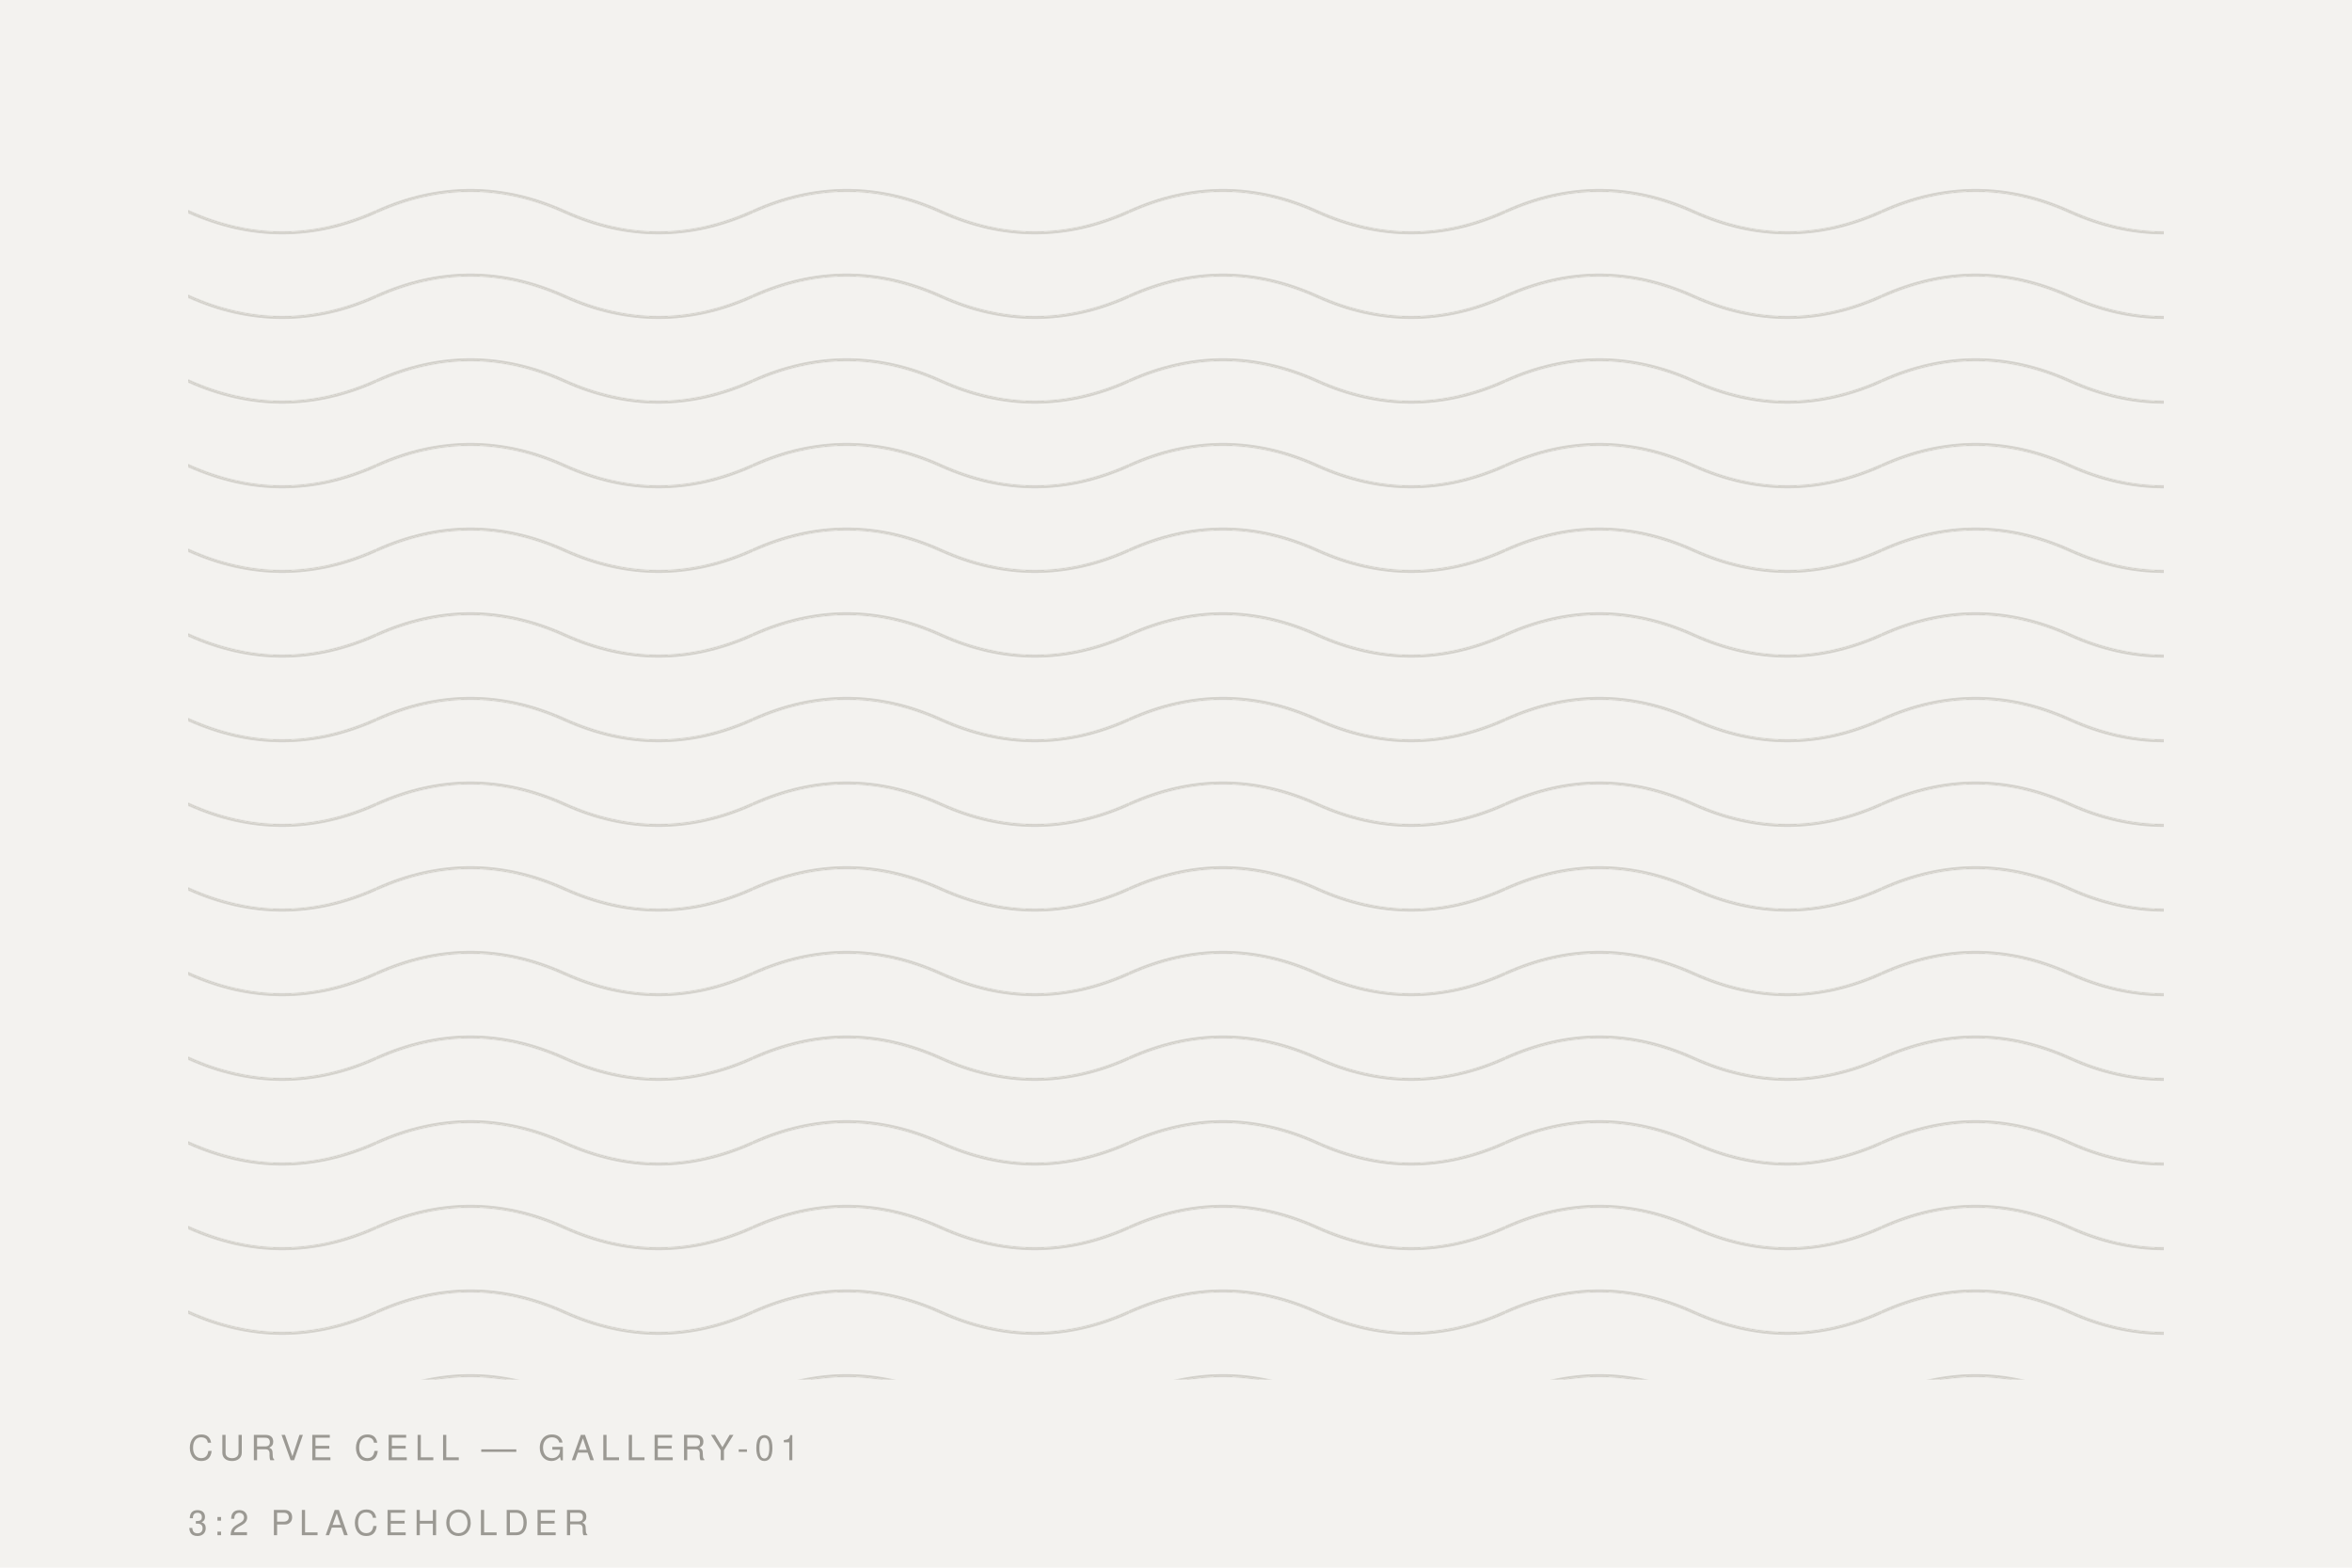
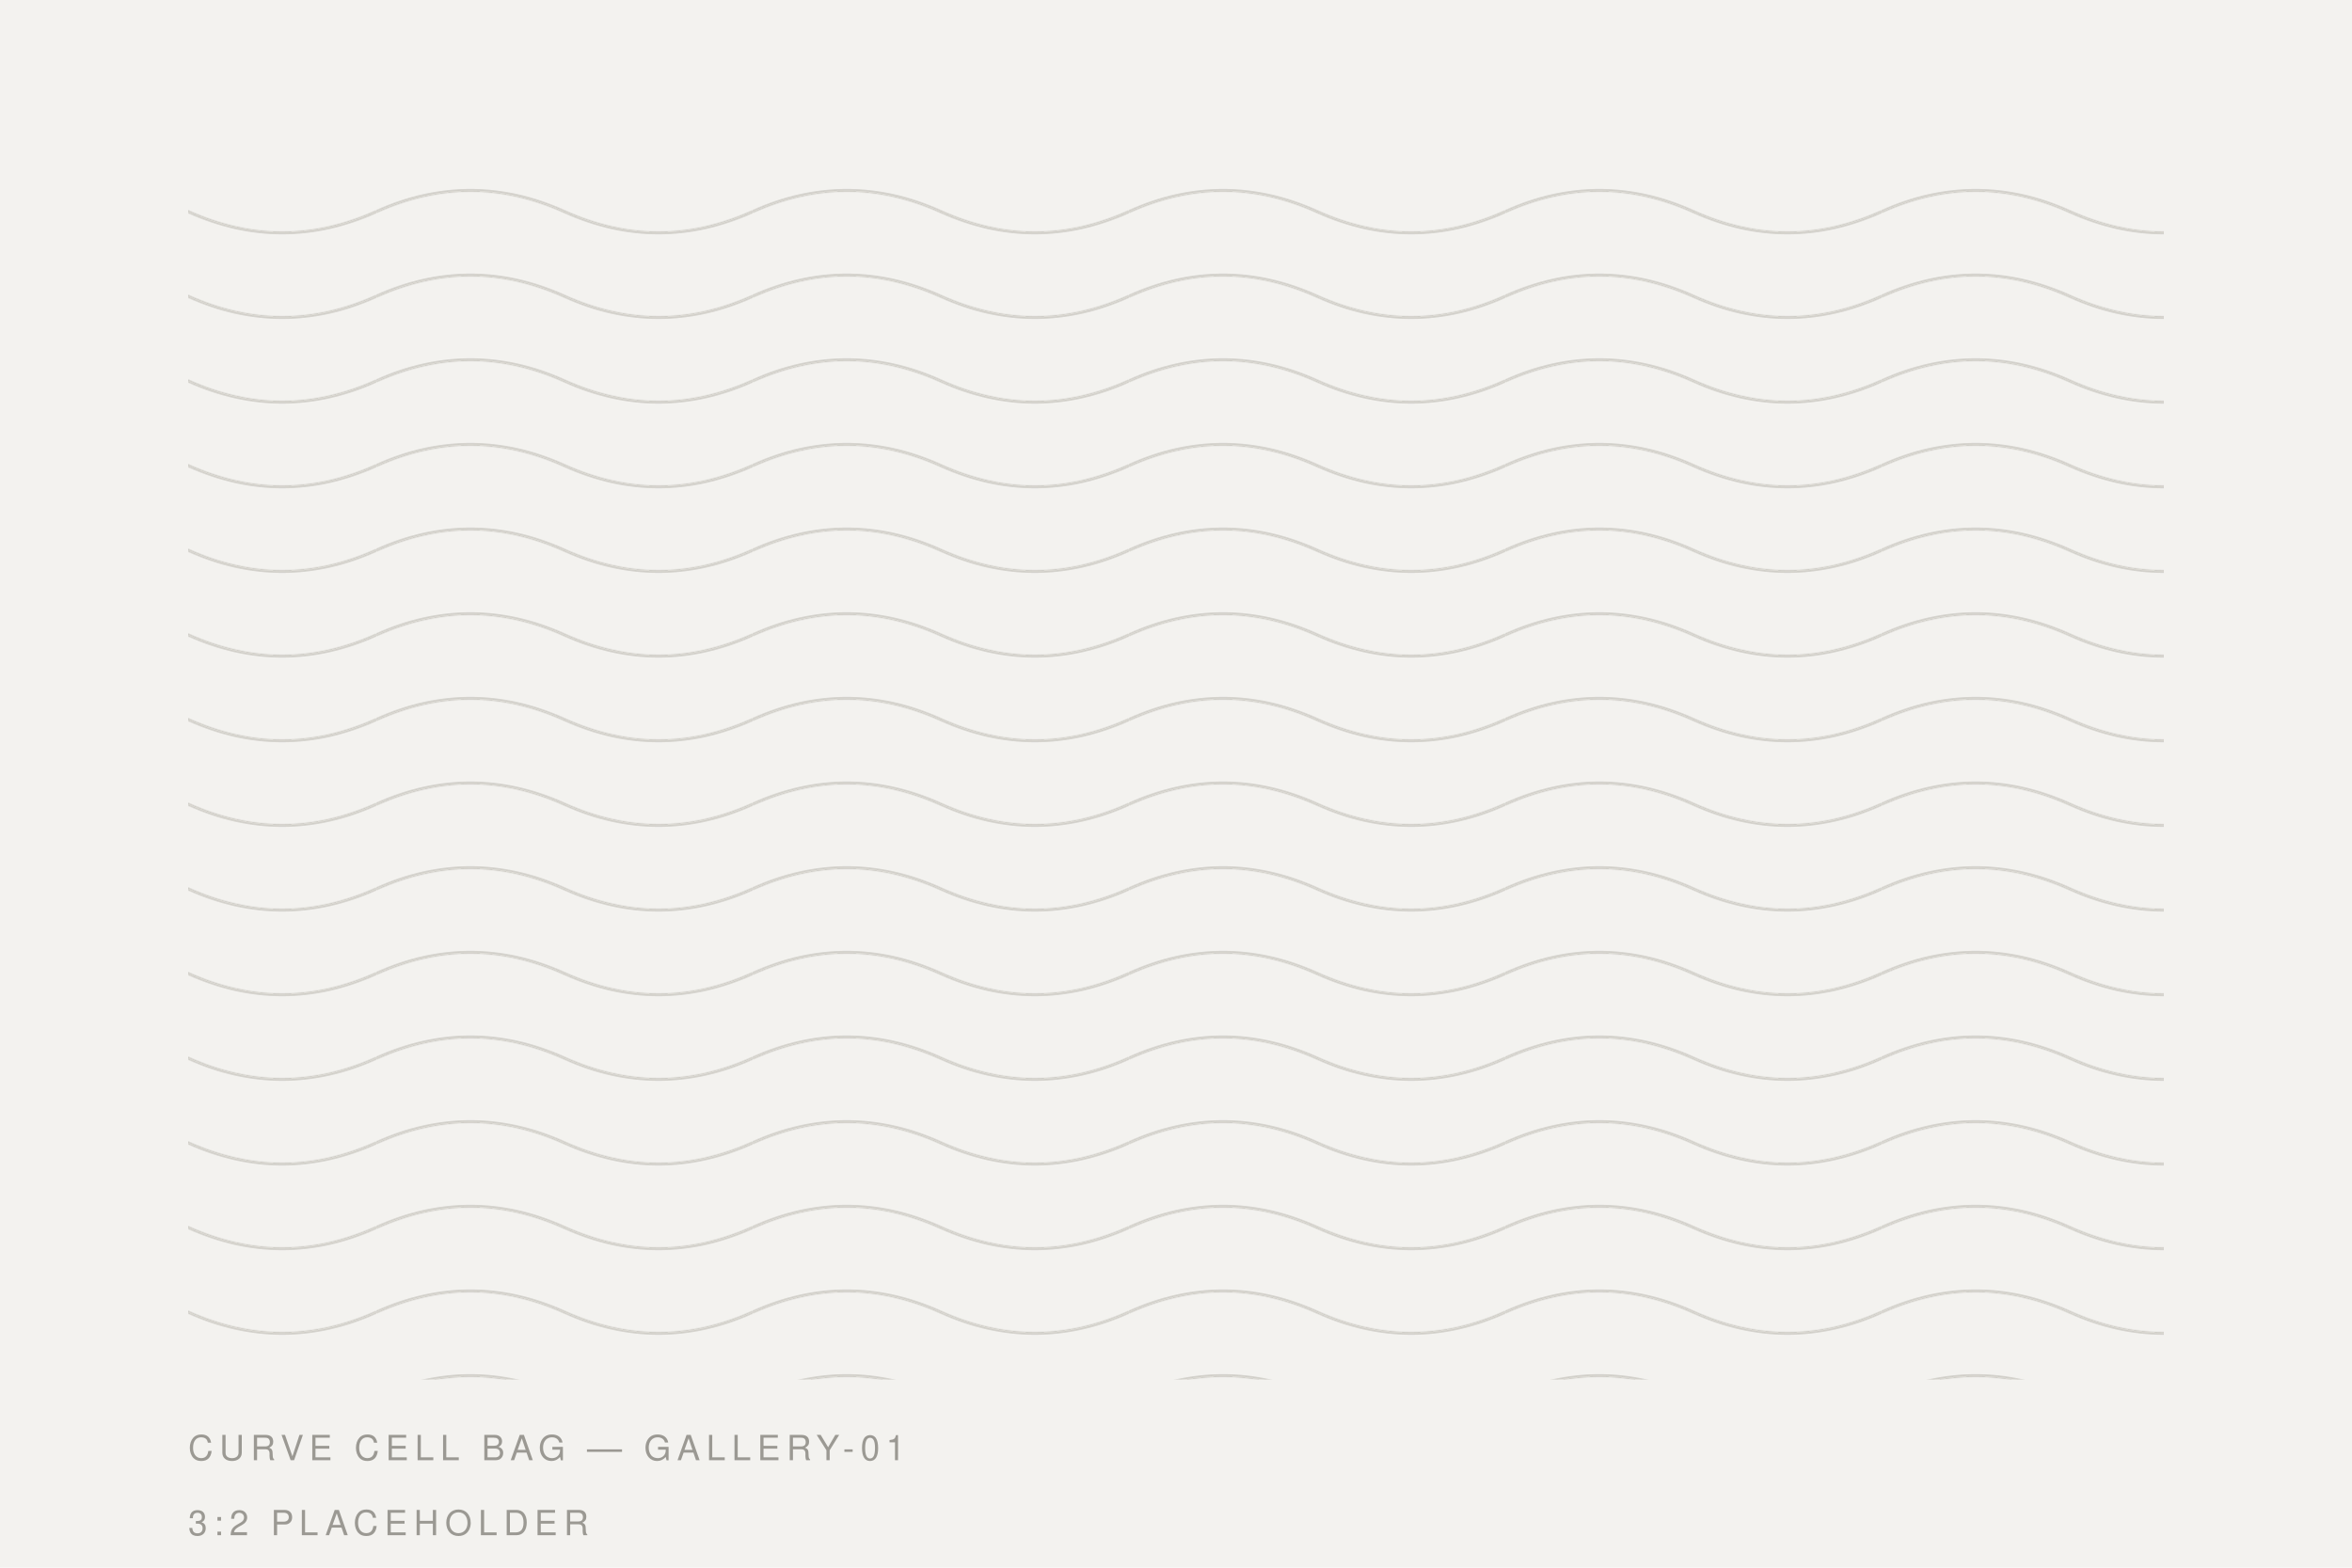
<svg xmlns="http://www.w3.org/2000/svg" width="2100" height="1400" viewBox="0 0 2100 1400">
  <defs>
    <pattern id="p" width="336.0" height="75.6" patternUnits="userSpaceOnUse">
      <path d="M0,37.8 Q84.0,0 168.0,37.8 T336.0,37.8" fill="none" stroke="#cfcdc7" stroke-width="2.5" />
    </pattern>
  </defs>
  <rect width="2100" height="1400" fill="#f3f2ef" />
  <rect x="168" y="168" width="1764" height="1064" fill="url(#p)" />
  <g font-family="Helvetica Neue, Helvetica, Arial, sans-serif" font-size="31" fill="#9b9993" letter-spacing="5.5">
-     <text x="168" y="1304">CURVE CELL — GALLERY-01</text>
+     <text x="168" y="1304">CURVE CELL BAG — GALLERY-01</text>
    <text x="168" y="1371">3:2 PLACEHOLDER</text>
  </g>
</svg>
